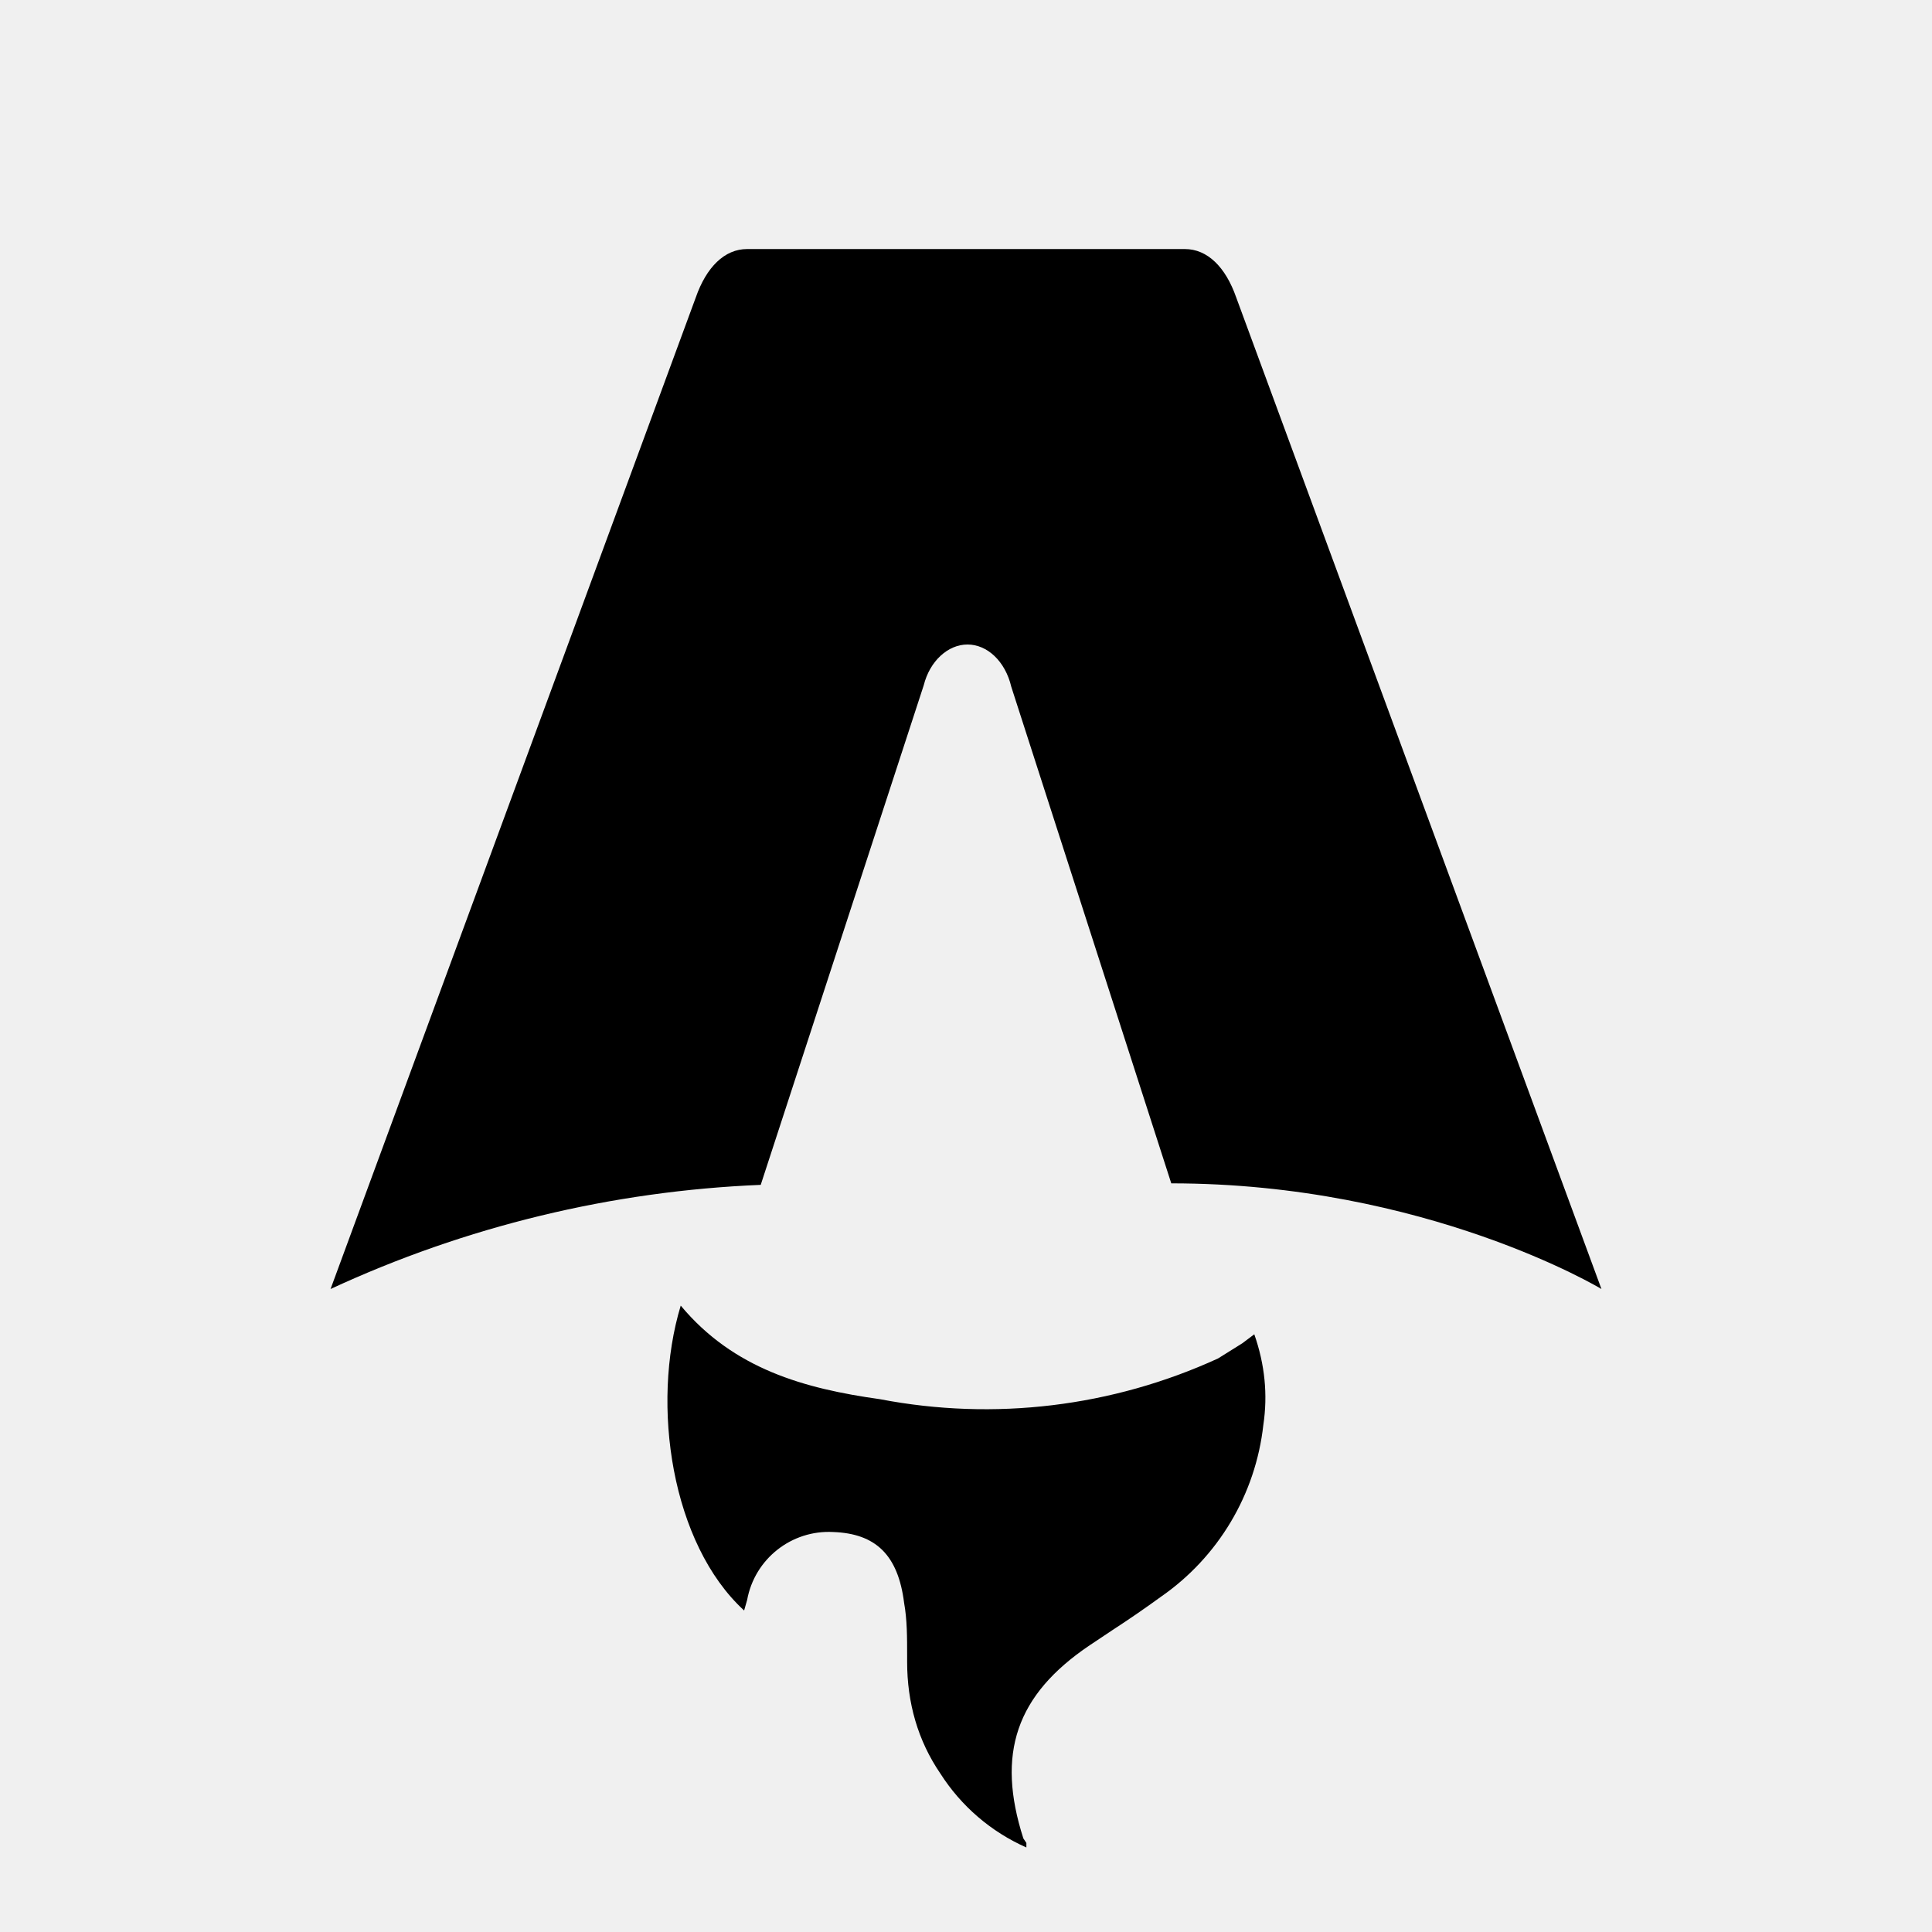
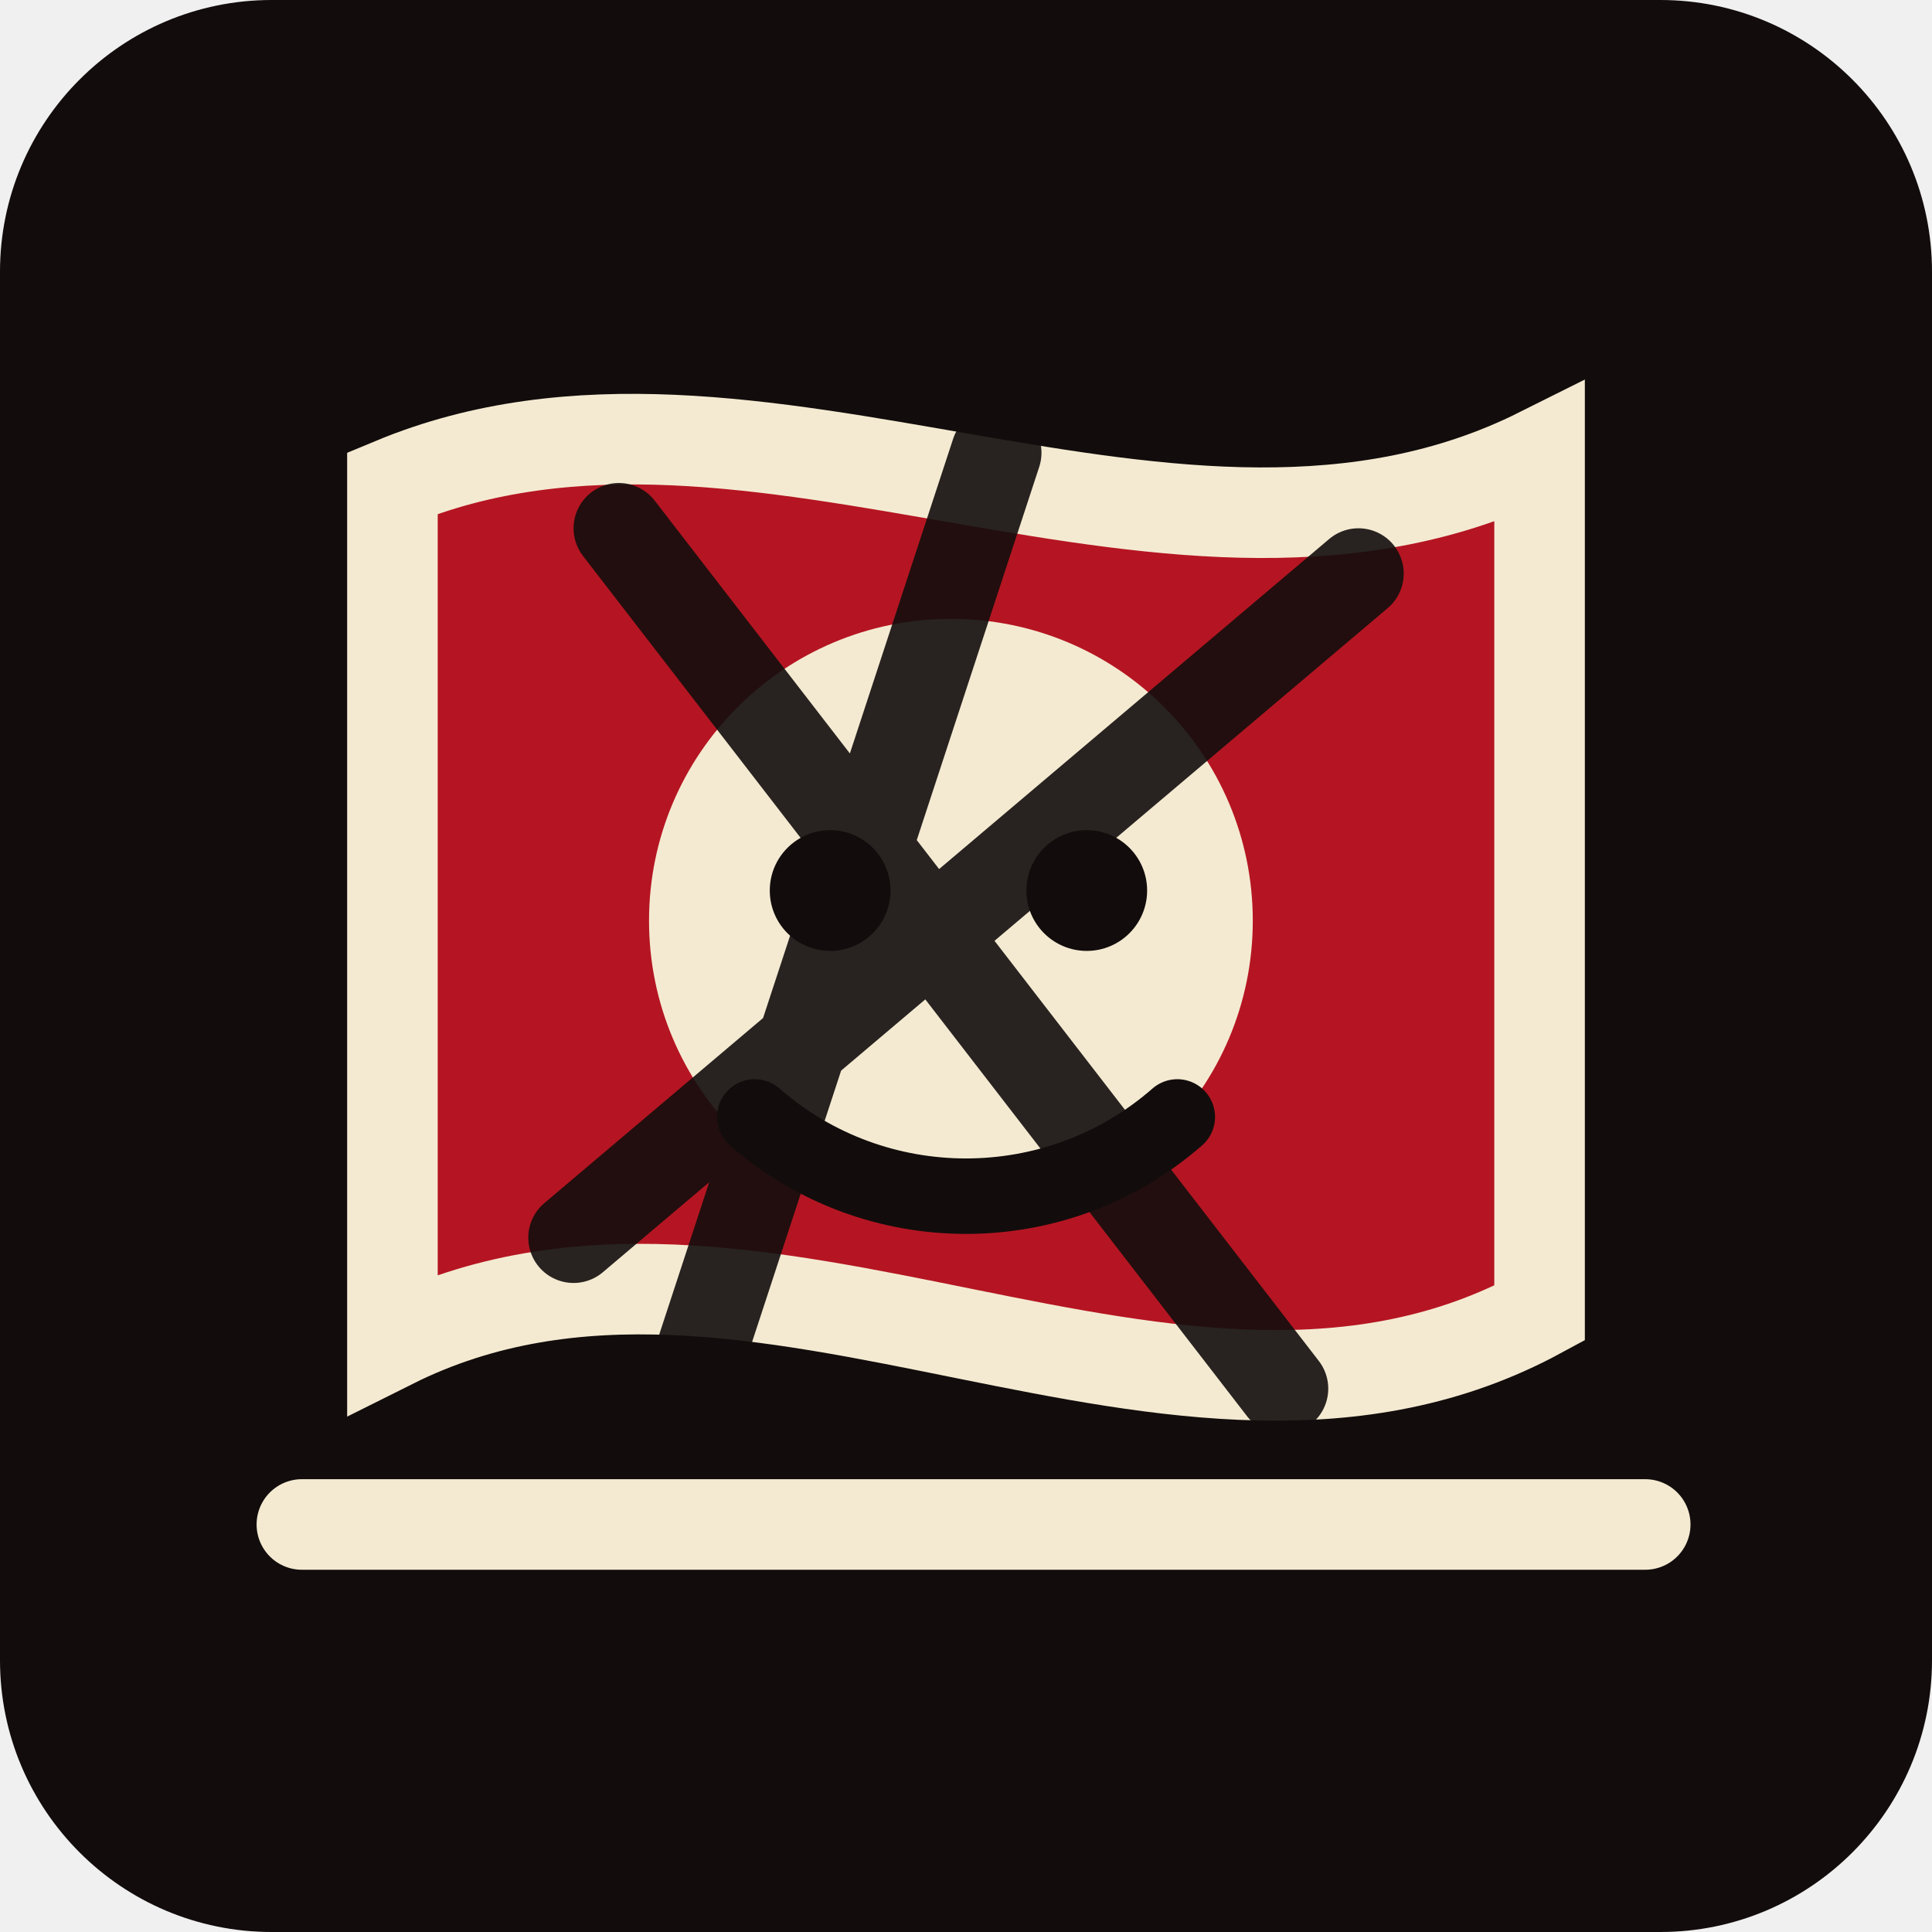
- <svg xmlns="http://www.w3.org/2000/svg" fill="none" viewBox="0 0 128 128">
-   <path d="M50.4 78.5a75.1 75.1 0 0 0-28.5 6.9l24.2-65.7c.7-2 1.9-3.2 3.4-3.2h29c1.5 0 2.7 1.2 3.4 3.2l24.2 65.7s-11.6-7-28.5-7L67 45.5c-.4-1.7-1.6-2.8-2.9-2.8-1.3 0-2.5 1.1-2.9 2.7L50.4 78.5Zm-1.1 28.2Zm-4.2-20.2c-2 6.6-.6 15.8 4.2 20.2a17.5 17.5 0 0 1 .2-.7 5.5 5.5 0 0 1 5.7-4.5c2.8.1 4.3 1.5 4.7 4.7.2 1.1.2 2.3.2 3.5v.4c0 2.7.7 5.2 2.2 7.4a13 13 0 0 0 5.7 4.9v-.3l-.2-.3c-1.8-5.6-.5-9.5 4.4-12.8l1.5-1a73 73 0 0 0 3.2-2.2 16 16 0 0 0 6.8-11.4c.3-2 .1-4-.6-6l-.8.6-1.6 1a37 37 0 0 1-22.4 2.7c-5-.7-9.7-2-13.2-6.2Z" />
-   <style>
-         path { fill: #000; }
-         @media (prefers-color-scheme: dark) {
-             path { fill: #FFF; }
-         }
-     </style>
+ <svg xmlns="http://www.w3.org/2000/svg" viewBox="0 0 128 128">
+   <rect width="128" height="128" rx="18" fill="#120d0c" />
+   <path d="M26 32 C50 22 78 42 102 30 V87 C78 100 50 77 26 89 Z" fill="#b51522" stroke="#f4ead2" stroke-width="6" />
+   <circle cx="63" cy="61" r="20" fill="#f4ead2" />
+   <circle cx="55" cy="59" r="4" fill="#120d0c" />
+   <circle cx="72" cy="59" r="4" fill="#120d0c" />
+   <path d="M50 74 C58 81 70 81 78 74" fill="none" stroke="#120d0c" stroke-width="5" stroke-linecap="round" />
+   <path d="M41 35 L85 92 M66 30 L45 94 M90 38 L38 82" stroke="#120d0c" stroke-width="6" stroke-linecap="round" opacity="0.9" />
+   <path d="M20 101 H109" stroke="#f4ead2" stroke-width="6" stroke-linecap="round" />
</svg>
